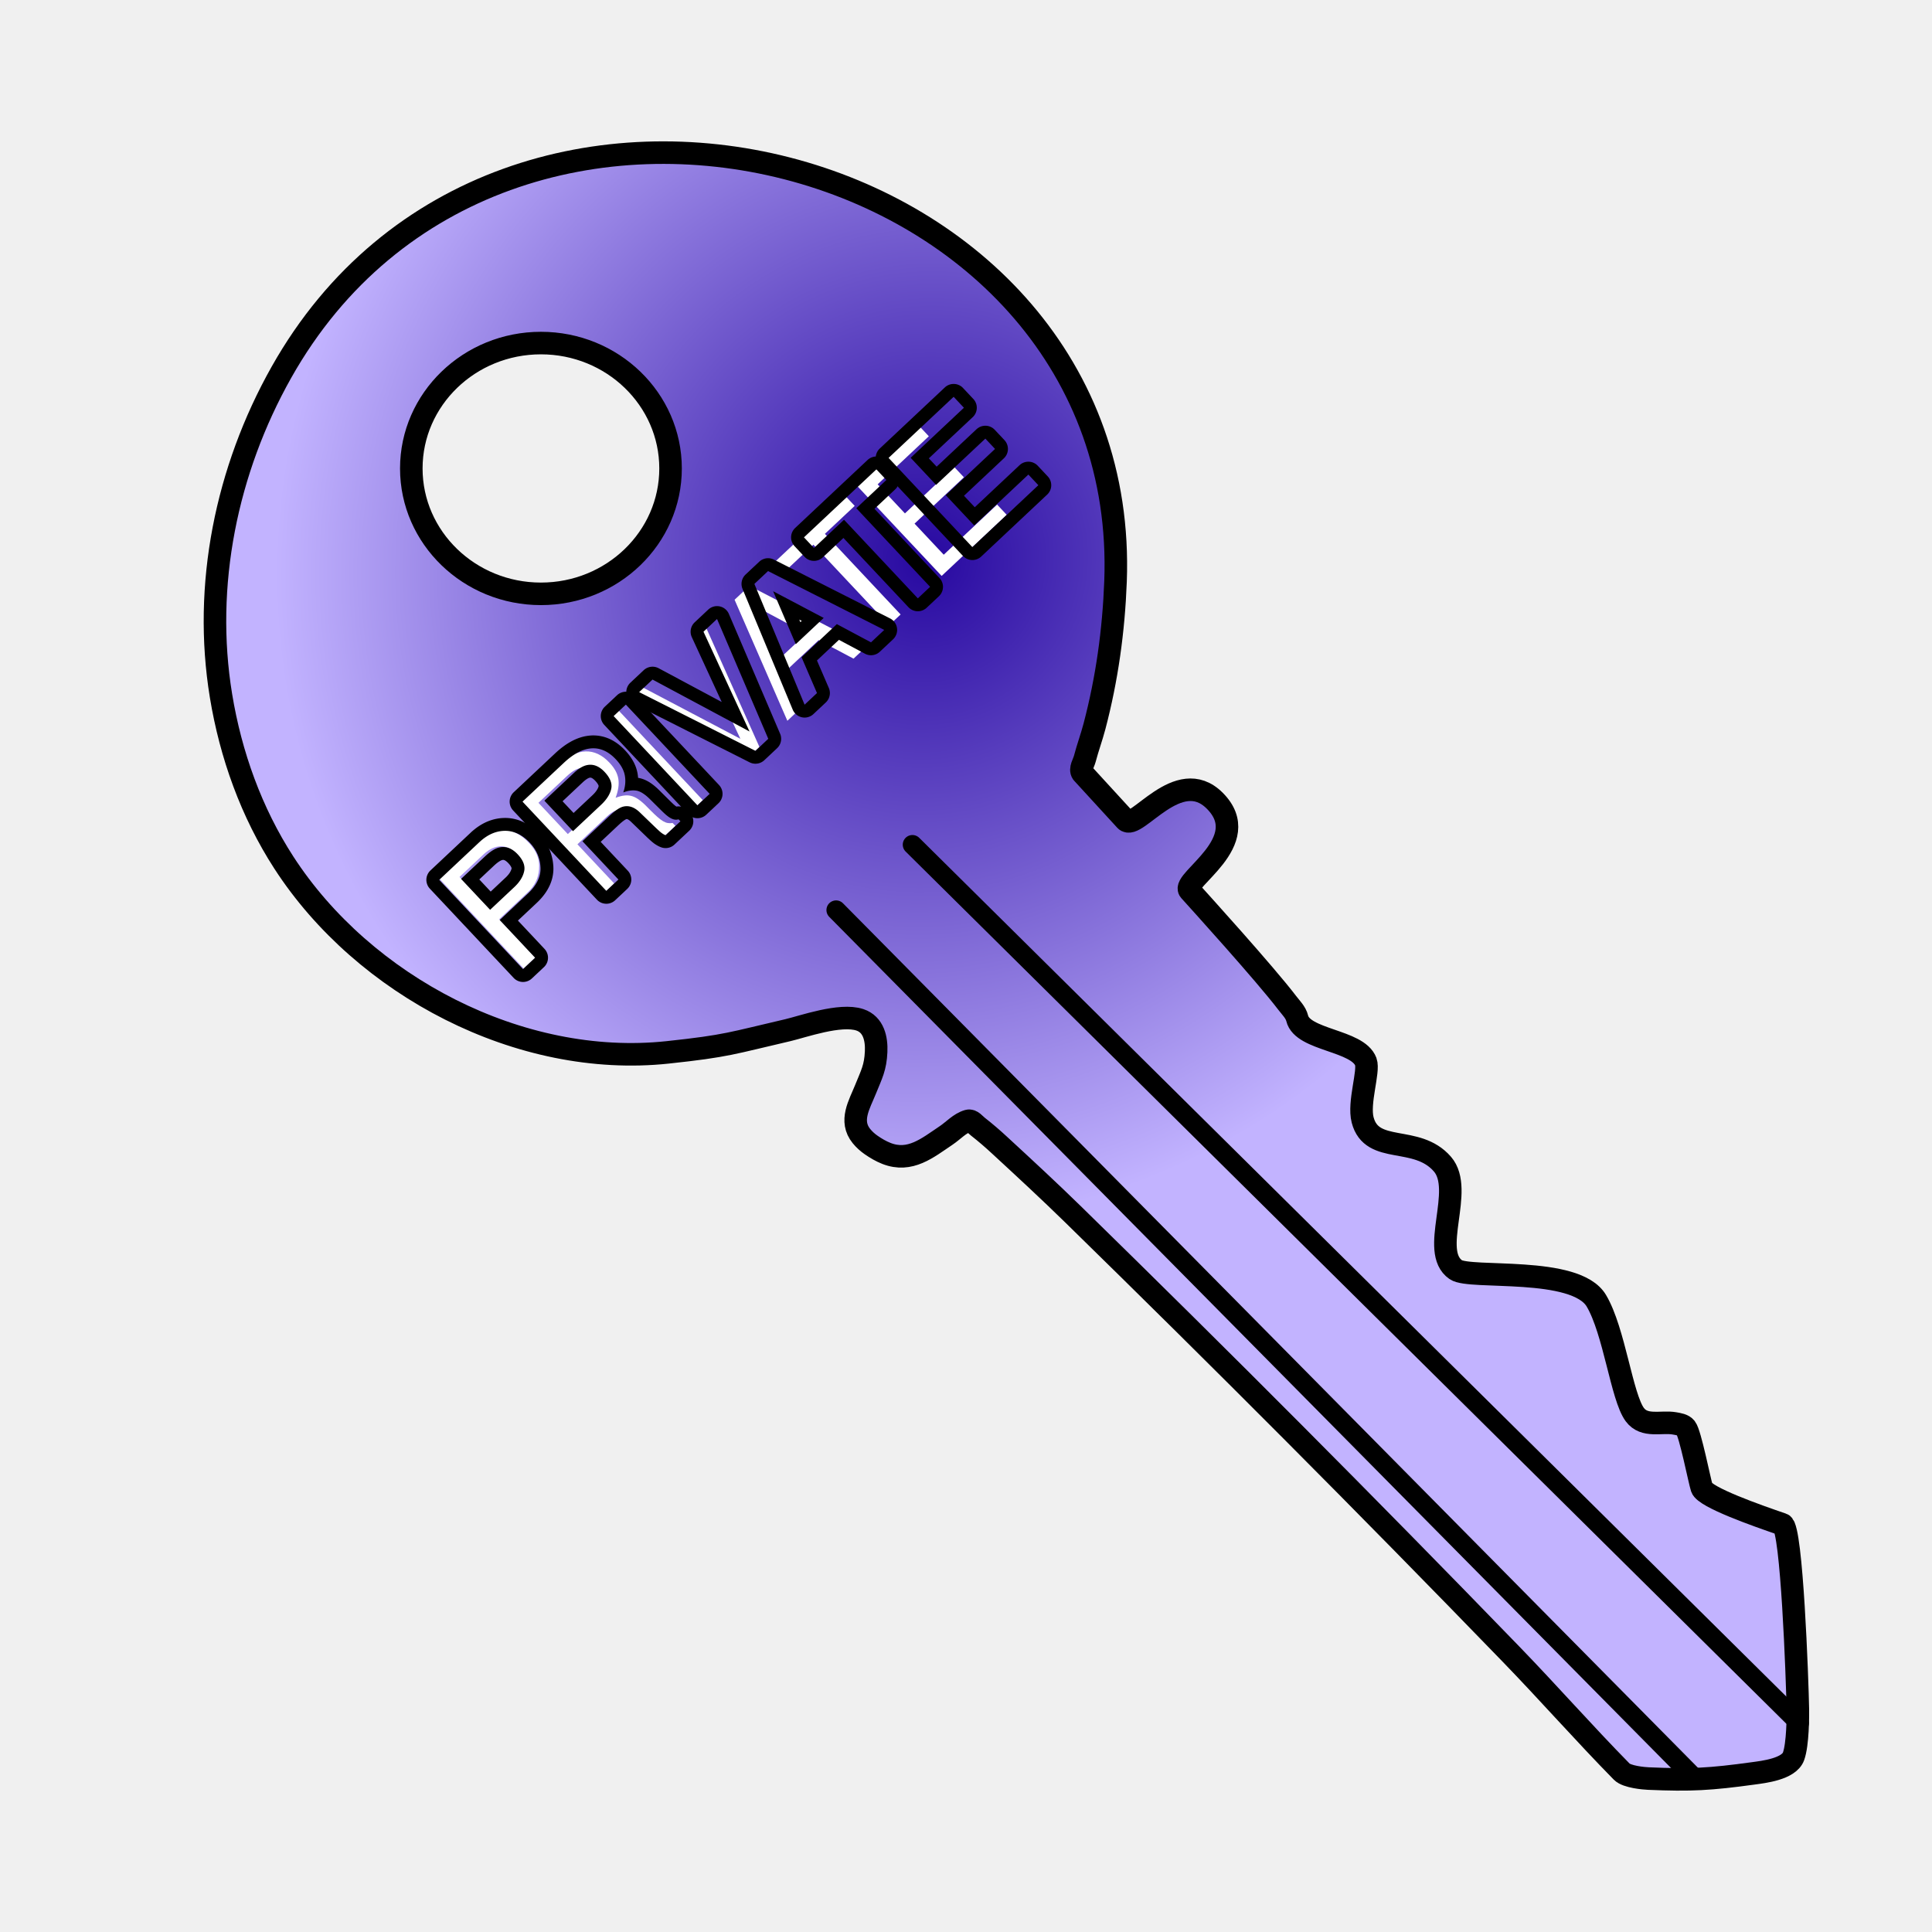
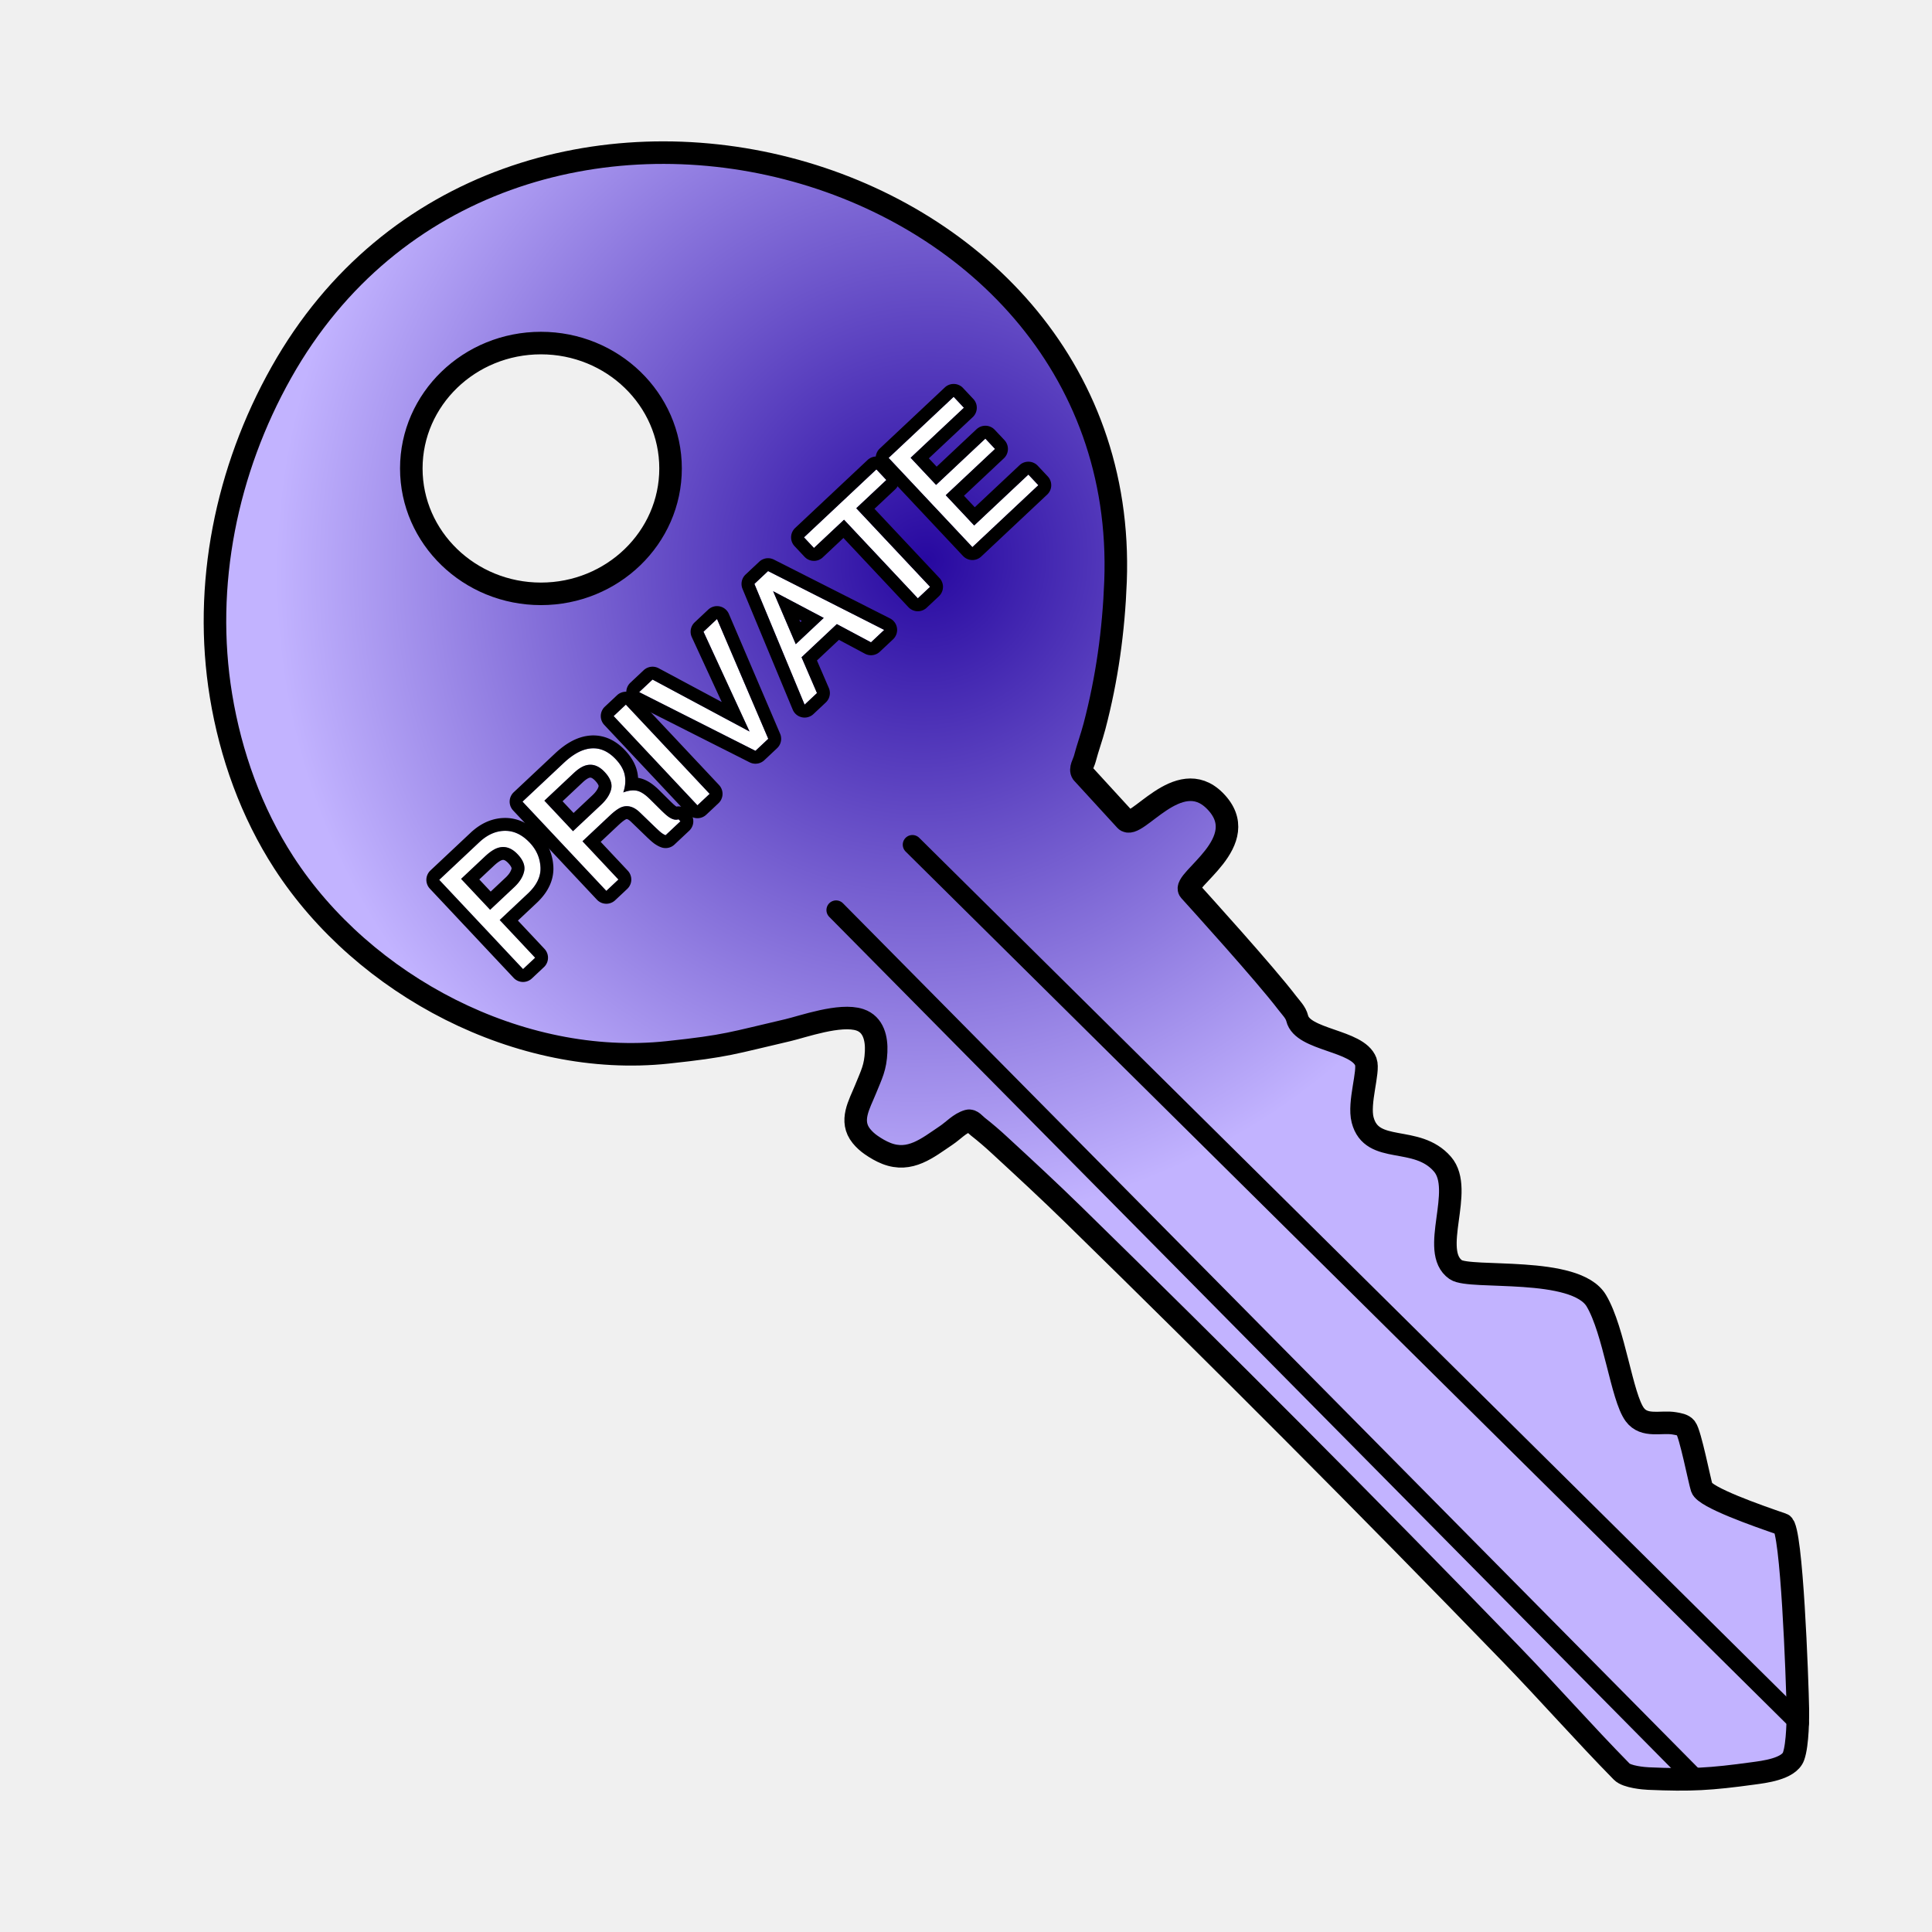
<svg xmlns="http://www.w3.org/2000/svg" viewBox="0 0 300 300" fill-rule="evenodd" clip-rule="evenodd" stroke-linecap="round" stroke-linejoin="round" stroke-miterlimit="1.414">
  <path d="M168.057 120.019c-.412-.618.203-1.476.392-2.194.443-1.694 1.054-3.34 1.499-5.032 1.941-7.373 2.981-14.855 3.27-22.502 2.545-67.128-95.397-93.107-129.526-32.472-8.553 15.194-12.19 33.074-9.375 50.218 1.502 9.152 4.709 18.107 9.763 25.91 12.4 19.147 36.665 31.91 59.589 29.465 9.318-.994 9.965-1.433 18.651-3.443 2.295-.531 8.143-2.637 11.206-1.611 2.146.719 2.609 2.96 2.52 4.951-.111 2.472-.694 3.489-1.651 5.854-.95 2.35-2.543 4.9-.625 7.253.428.525.94.989 1.497 1.375.743.516 1.534.981 2.376 1.312 3.676 1.441 6.38-.854 9.277-2.796 1.135-.76 2.103-1.891 3.417-2.261.554-.156 1.031.528 1.486.881a52.843 52.843 0 0 1 3.391 2.899c3.844 3.543 7.683 7.093 11.421 10.748 23.285 22.771 45.331 44.88 67.996 68.283 5.815 6.003 11.338 12.288 17.196 18.249.798.813 3.435 1.037 4.125 1.067 6.615.288 9.641.108 16.282-.803 1.592-.218 5.543-.657 6.266-2.646.676-1.857.689-6.325.671-7.269-.085-4.684-.94-28.259-2.394-28.758-3.925-1.344-12.034-4.188-12.524-5.667-.361-1.09-1.78-8.41-2.491-9.312-.384-.487-1.115-.583-1.724-.692-2.063-.372-4.691.653-6.187-1.364-2.036-2.746-3.176-12.969-5.968-17.678-3.238-5.461-19.604-3.289-21.824-4.823-4.154-2.87 1.426-12.355-2.081-16.401-4.017-4.635-10.963-1.372-12.39-6.862-.699-2.689 1.043-7.551.494-9.032-1.252-3.382-9.826-3.296-10.651-6.736-.222-.929-.977-1.648-1.557-2.408-3.476-4.561-13.773-15.915-15.15-17.442-1.382-1.534 10.236-7.616 3.898-13.949-5.663-5.66-12.238 4.777-13.848 3.017-3.685-4.027-6.717-7.329-6.717-7.329zM83.995 53.271c11.109 0 20.129 8.724 20.129 19.47 0 10.746-9.02 19.47-20.129 19.47-11.109 0-20.128-8.724-20.128-19.47 0-10.746 9.019-19.47 20.128-19.47z" fill="url(#a)" stroke="#000" stroke-width="3.5" />
  <path d="M129.829 141.314l133.618 135.101M141.68 131.161l137.706 136.374" fill="none" stroke="#000" stroke-width="3" />
-   <text x="241.595" y="464.449" font-family="Helvetica" font-size="10.634" fill="none" transform="scale(2.49195) rotate(-43.198 -372.752 527.52)">PRIVATE</text>
-   <text x="241.595" y="464.449" font-family="Helvetica" font-size="10.634" fill="#fff" transform="scale(2.49195) rotate(-43.198 -372.752 527.52)">PRIVATE</text>
+   <path d="M68.206 136.62l6.234-5.854c1.232-1.156 2.552-1.742 3.96-1.756 1.406-.014 2.702.609 3.882 1.866 1.017 1.082 1.564 2.339 1.643 3.773.081 1.434-.579 2.806-1.974 4.116l-4.358 4.092 5.501 5.859-1.876 1.762-13.012-13.857zm9.108-4.966c-.596.194-1.259.632-1.982 1.31l-3.735 3.508 4.509 4.801 3.735-3.507c.842-.792 1.357-1.613 1.547-2.465.19-.851-.143-1.729-.994-2.635-.955-1.018-1.983-1.355-3.08-1.012zM93.315 124.99c.88-.827 1.411-1.656 1.594-2.491.182-.834-.16-1.71-1.02-2.627-.927-.987-1.92-1.323-2.971-1.009-.561.171-1.162.558-1.805 1.162l-4.583 4.303 4.447 4.736 4.338-4.073zm-12.177-.513l6.413-6.021c1.057-.993 2.072-1.656 3.049-1.992 1.855-.63 3.532-.151 5.025 1.438.78.83 1.245 1.672 1.4 2.521.153.851.07 1.725-.243 2.625.748-.289 1.426-.382 2.036-.278.61.1 1.309.538 2.095 1.314l1.81 1.797c.517.51.93.861 1.24 1.054.528.336.994.428 1.402.284l.292.31-2.302 2.162a2.48 2.48 0 0 1-.584-.32c-.214-.155-.59-.489-1.123-1.007l-2.283-2.204c-.893-.864-1.8-1.157-2.717-.874-.52.167-1.162.612-1.928 1.332l-4.273 4.012 5.58 5.942-1.877 1.762-13.012-13.857zM95.286 111.192l1.897-1.78 13.011 13.857-1.896 1.78zM101.325 105.522l15.06 8.064-7.147-15.494 2.103-1.975 7.956 18.604-1.99 1.87-18.059-9.119 2.077-1.95zM127.906 95.952l-7.852-4.147 3.514 8.22 4.338-4.073zm-10.764-5.282l2.123-1.994 18.039 9.137-2.057 1.931-5.302-2.832-5.48 5.146 2.397 5.56-1.924 1.807-7.796-18.755zM136.084 72.884l1.55 1.651-4.669 4.384 11.462 12.206-1.906 1.79-11.461-12.207-4.669 4.384-1.55-1.651 11.243-10.557zM137.98 71.103l10.102-9.486 1.595 1.699-8.273 7.768 3.95 4.207 7.65-7.183 1.505 1.602-7.65 7.183 4.412 4.698 8.414-7.901 1.55 1.651-10.243 9.62-13.012-13.858z" fill="none" />
+   <path d="M68.206 136.62l6.234-5.854c1.232-1.156 2.552-1.742 3.96-1.756 1.406-.014 2.702.609 3.882 1.866 1.017 1.082 1.564 2.339 1.643 3.773.081 1.434-.579 2.806-1.974 4.116l-4.358 4.092 5.501 5.859-1.876 1.762-13.012-13.857zm9.108-4.966c-.596.194-1.259.632-1.982 1.31l-3.735 3.508 4.509 4.801 3.735-3.507c.842-.792 1.357-1.613 1.547-2.465.19-.851-.143-1.729-.994-2.635-.955-1.018-1.983-1.355-3.08-1.012zM93.315 124.99c.88-.827 1.411-1.656 1.594-2.491.182-.834-.16-1.71-1.02-2.627-.927-.987-1.92-1.323-2.971-1.009-.561.171-1.162.558-1.805 1.162l-4.583 4.303 4.447 4.736 4.338-4.073zm-12.177-.513l6.413-6.021c1.057-.993 2.072-1.656 3.049-1.992 1.855-.63 3.532-.151 5.025 1.438.78.83 1.245 1.672 1.4 2.521.153.851.07 1.725-.243 2.625.748-.289 1.426-.382 2.036-.278.61.1 1.309.538 2.095 1.314l1.81 1.797c.517.51.93.861 1.24 1.054.528.336.994.428 1.402.284l.292.31-2.302 2.162a2.48 2.48 0 0 1-.584-.32c-.214-.155-.59-.489-1.123-1.007l-2.283-2.204c-.893-.864-1.8-1.157-2.717-.874-.52.167-1.162.612-1.928 1.332l-4.273 4.012 5.58 5.942-1.877 1.762-13.012-13.857zM95.286 111.192l1.897-1.78 13.011 13.857-1.896 1.78zM101.325 105.522l15.06 8.064-7.147-15.494 2.103-1.975 7.956 18.604-1.99 1.87-18.059-9.119 2.077-1.95zM127.906 95.952l-7.852-4.147 3.514 8.22 4.338-4.073zm-10.764-5.282l2.123-1.994 18.039 9.137-2.057 1.931-5.302-2.832-5.48 5.146 2.397 5.56-1.924 1.807-7.796-18.755zM136.084 72.884l1.55 1.651-4.669 4.384 11.462 12.206-1.906 1.79-11.461-12.207-4.669 4.384-1.55-1.651 11.243-10.557zM137.98 71.103l10.102-9.486 1.595 1.699-8.273 7.768 3.95 4.207 7.65-7.183 1.505 1.602-7.65 7.183 4.412 4.698 8.414-7.901 1.55 1.651-10.243 9.62-13.012-13.858z" fill="#fff" fill-rule="nonzero" />
  <path d="M78.568 127.01l.095.004.095.003.093.004.093.009.095.006.092.01.094.01.094.012.093.015.093.012.09.017.095.017.091.02.093.02.091.02.091.024.091.024.091.024.09.027.088.028.093.03.087.03.09.031.086.033.09.034.086.036.087.035.085.04.087.038.087.041.083.042.085.043.083.041.084.045.083.049.081.046.081.047.082.05.081.05.08.052.079.052.08.055.077.054.08.055.075.056.076.058.076.06.077.06.076.059.074.06.073.064.074.064.072.062.072.066.072.066.074.067.07.068.068.069.072.07.069.068.068.073.071.076.12.127.117.133.114.136.11.135.11.14.106.14.101.141.1.146.095.146.093.149.088.15.085.152.084.154.078.156.076.157.07.16.068.158.064.163.06.162.056.166.053.165.048.168.046.169.042.168.037.17.035.173.03.17.026.174.023.173.017.175.018.175.012.173.004.103.002.097.002.1v.2l-.004.098-.007.099-.006.098-.007.099-.01.098-.012.1-.014.099-.013.098-.016.096-.017.099-.02.098-.02.096-.022.096-.024.098-.026.096-.028.095-.027.094-.03.096-.031.094-.033.093-.035.094-.036.092-.036.092-.039.094-.04.089-.04.092-.045.09-.043.089-.045.09-.047.089-.047.088-.048.087-.05.088-.051.085-.052.086-.054.085-.055.086-.056.083-.057.085-.06.083-.058.082-.061.081-.06.081-.065.081-.064.081-.064.08-.066.08-.066.079-.068.077-.07.079-.07.077-.072.077-.071.077-.073.076-.075.077-.074.073-.077.075-.076.075-.075.07-2.902 2.726 4.13 4.4.086.098.081.105.073.11.065.113.058.116.049.121.044.123.033.127.026.13.019.128.006.131v.13l-.008.13-.015.13-.027.129-.034.127-.04.124-.052.12-.057.118-.065.113-.072.109-.08.105-.087.1-.091.091-1.877 1.763-.1.086-.102.08-.11.072-.113.065-.117.059-.123.05-.121.042-.128.035-.128.024-.13.02-.132.007h-.13l-.13-.008-.128-.016-.13-.026-.126-.035-.124-.041-.122-.05-.116-.058-.114-.064-.109-.072-.103-.08-.1-.088-.092-.091-13.012-13.858-.085-.097-.081-.105-.073-.107-.067-.114-.056-.119-.05-.12-.043-.124-.033-.126-.027-.128-.016-.13-.01-.13v-.13l.008-.13.017-.132.027-.128.032-.126.043-.126.05-.118.058-.12.065-.112.072-.11.08-.104.085-.098.095-.092 6.24-5.86.134-.126.145-.13.145-.122.147-.12.148-.119.148-.112.078-.059.076-.054.077-.056.078-.052.077-.052.078-.052.079-.05.077-.05.081-.048.079-.047.079-.047.08-.045.082-.045.08-.045.083-.043.082-.04.083-.043.082-.04.084-.038.084-.038.084-.038.084-.034.084-.034.087-.035.086-.032.084-.031.087-.03.087-.028.088-.03.085-.026.09-.026.088-.025.087-.024.09-.022.088-.022.09-.02.087-.02.09-.016.091-.017.089-.015.09-.016.09-.013.09-.01.091-.013.09-.01.092-.007.092-.008.09-.006.092-.004.092-.004.09-.002.093-.003h.186zm-.167 2l-.067.001-.066.004-.067.001-.065.003-.064.005-.067.005-.063.005-.066.007-.064.009-.065.01-.064.008-.065.01-.066.011-.064.012-.064.012-.062.014-.064.016-.064.015-.064.016-.064.016-.064.019-.062.017-.062.021-.064.02-.063.02-.064.023-.06.023-.063.024-.063.025-.062.024-.063.028-.06.026-.063.028-.063.028-.06.03-.061.03-.063.032-.06.031-.06.034-.061.033-.063.035-.06.035-.06.037-.061.037-.06.038-.06.04-.059.038-.06.04-.06.042-.06.043-.06.042-.059.042-.12.091-.117.094-.117.097-.116.098-.116.106-.117.105-6.234 5.855 13.012 13.857 1.876-1.762-5.501-5.859 4.358-4.092.065-.061.064-.06.064-.063.062-.062.058-.062.062-.061.057-.063.058-.062.055-.062.056-.063.053-.06.053-.064.054-.063.05-.062.049-.062.05-.064.047-.062.046-.064.046-.063.045-.063.042-.063.043-.064.04-.062.04-.064.038-.065.04-.064.037-.062.035-.064.034-.066.034-.062.032-.064.032-.065.03-.066.03-.062.027-.066.028-.065.025-.064.025-.065.025-.064.023-.066.022-.065.02-.066.02-.063.017-.068.018-.065.014-.065.017-.066.014-.065.013-.067.012-.066.011-.065.01-.067.009-.066.007-.065.006-.067.007-.065.004-.069.004-.065.002-.067v-.134l-.001-.067-.001-.067-.005-.067-.009-.133-.011-.132-.014-.135-.018-.129-.02-.13-.022-.129-.024-.127-.03-.126-.029-.126-.035-.125-.035-.124-.04-.123-.042-.122-.044-.12-.047-.119-.05-.118-.052-.118-.058-.116-.056-.115-.06-.114-.065-.113-.066-.114-.07-.111-.073-.11-.074-.108-.077-.108-.08-.107-.083-.106-.085-.105-.088-.105-.092-.102-.094-.103-.054-.059-.057-.056-.056-.056-.057-.057-.054-.054-.057-.053-.056-.053-.057-.053-.058-.051-.055-.051-.058-.048-.057-.05-.059-.047-.056-.046-.057-.046-.059-.044-.058-.044-.057-.042-.059-.041-.058-.04-.059-.041-.06-.04-.06-.036-.058-.038-.059-.037-.06-.035-.06-.034-.06-.035-.06-.032-.06-.03-.06-.032-.061-.028-.06-.029-.062-.028-.062-.027-.06-.026-.06-.025-.063-.023-.063-.023-.06-.021-.064-.024-.062-.02-.061-.02-.063-.017-.061-.017-.065-.018-.061-.015-.065-.014-.063-.016-.063-.013-.065-.01-.065-.011-.061-.011-.065-.007-.065-.011-.064-.006-.065-.007-.065-.004-.066-.006-.066-.003-.063-.002-.067-.002h-.065l-.065-.001zm-.228 2.514l.05.001.05.002.05.003.05.005.049.005.047.007.05.007.05.009.047.01.05.009.048.012.05.012.046.014.048.013.048.016.05.016.046.017.05.02.048.018.047.021.047.021.048.023.046.022.05.025.045.026.047.024.046.028.049.03.047.028.046.031.047.032.046.031.045.033.047.035.046.035.047.035.046.039.045.036.046.042.046.039.045.04.045.044.046.042.046.045.044.044.045.047.044.048.08.085.073.085.074.085.067.083.068.084.063.085.059.084.057.083.054.083.052.084.047.083.045.084.041.08.038.085.036.082.033.082.03.082.027.084.022.082.022.082.015.081.015.082.011.081.005.04.004.042.004.04v.04l.002.04v.04l.001.04-.001.043-.001.039-.003.04-.003.04-.003.041-.005.039-.007.04-.006.04-.007.04-.006.041-.009.039-.02.08-.02.08-.022.08-.025.078-.026.078-.027.08-.032.079-.03.08-.035.077-.036.078-.038.08-.041.076-.04.078-.044.076-.045.08-.048.076-.048.076-.052.076-.054.078-.055.075-.055.076-.06.078-.06.075-.062.076-.066.075-.066.076-.07.075-.07.074-.073.075-.073.075-.076.076-.078.073-3.735 3.507-4.509-4.801 3.735-3.507.067-.063.07-.062.065-.061.067-.056.067-.06.065-.054.065-.055.065-.054.065-.05.065-.052.064-.049.063-.045.063-.046.063-.046.061-.043.063-.043.062-.04.06-.037.064-.038.059-.036.06-.035.06-.033.06-.032.06-.03.058-.03.059-.028.059-.024.055-.025.059-.024.057-.02.055-.02.057-.02.052-.015.05-.016.051-.014.052-.01.051-.015.05-.009.052-.01.05-.008.05-.009.052-.007.051-.004.05-.005.05-.002.05-.004.05-.002.05-.002.048.002zm-.054 2H78.1l-.012.002h-.011l-.01.002-.013.002-.014.003-.013.001-.016.002-.014.003-.016.004-.016.005-.017.003-.016.005-.008.003-.009.002-.017.006-.02.008-.021.01-.025.01-.025.01-.027.015-.029.013-.03.015-.031.018-.032.017-.034.018-.036.024-.038.022-.036.023-.041.025-.04.027-.041.029-.044.03-.043.034-.045.032-.045.036-.05.035-.048.04-.047.04-.05.041-.051.044-.051.044-.053.046-.054.048-.055.051-.058.055-2.272 2.134 1.769 1.884 2.27-2.133.066-.061.056-.053.055-.055.05-.054.052-.055.047-.052.046-.053.044-.051.042-.05.042-.05.039-.05.035-.05.035-.046.031-.047.032-.047.03-.045.025-.045.027-.045.024-.043.022-.041.02-.04.022-.04.017-.04.017-.04.015-.039.015-.038.014-.036.012-.035.01-.037.011-.035.008-.035.01-.037-.001-.002.002-.005.001-.001v-.004l-.001-.002v-.003l.002-.002v-.018l-.001-.001v-.007l-.001-.016-.004-.011-.001-.012-.005-.016-.005-.016-.004-.02-.01-.021-.01-.025-.011-.027-.014-.029-.016-.032-.017-.036-.022-.034-.025-.041-.025-.042-.03-.043-.034-.047-.036-.049-.04-.05-.043-.053-.046-.052-.049-.057-.054-.061-.028-.026-.029-.03-.027-.03-.028-.025-.027-.026-.026-.024-.025-.023-.026-.024-.026-.02-.024-.022-.024-.018-.024-.019-.02-.018-.023-.017-.022-.016-.023-.013-.019-.013-.019-.013-.019-.013-.019-.01-.017-.01-.018-.012-.017-.007-.016-.01-.015-.005-.014-.008-.016-.006-.014-.007-.012-.006-.012-.002-.012-.006-.01-.004-.015-.004-.008-.002-.01-.003-.011-.004h-.01l-.01-.003-.008-.002-.01-.002-.008-.002h-.01l-.01-.002-.008.001-.009-.002h-.038z" />
  <path d="M92.237 114.196l.121.002.124.007.12.008.122.01.122.013.119.014.121.02.121.02.117.023.12.025.12.027.118.03.117.033.117.034.117.037.115.039.115.042.113.045.111.045.113.048.11.051.111.053.11.054.107.057.11.058.103.06.107.063.102.065.104.066.104.067.1.07.102.072.098.072.098.075.096.078.098.078.095.08.094.082.093.084.092.084.093.087.089.087.09.09.089.09.087.093.09.097.089.098.087.1.085.097.081.101.083.1.08.103.076.103.076.103.075.104.072.107.07.104.068.108.067.108.065.11.062.109.06.111.06.111.055.113.052.115.053.114.05.114.045.118.046.118.042.118.04.12.035.12.035.121.032.121.03.123.026.122.024.12.02.116.015.115.018.113.012.115.012.115.01.113.001.034.072.011.112.021.12.025.115.028.115.032.112.035.11.037.11.04.108.043.106.048.104.045.103.05.102.052.099.054.1.056.097.056.097.06.095.06.095.065.093.063.093.067.093.07.092.068.09.071.09.074.091.075.09.077.089.076.089.08.09.081.088.084.09.084.085.084 1.813 1.8.088.086.084.078.077.075.077.071.07.068.067.06.065.055.06.053.055.047.053.043.045.036.043.032.036.027.03.02.024.015.03.023.084-.014.134-.013.134-.003.134.008.134.015.133.021.13.033.129.043.125.05.12.058.116.065.114.074.107.081.1.09.097.094.291.311.09.103.083.107.074.115.067.119.062.123.05.127.04.13.033.133.024.135.013.134.007.138-.005.137-.013.136-.023.135-.033.133-.04.129-.05.127-.06.123-.065.12-.074.114-.083.108-.09.105-.096.098-2.301 2.16-.104.091-.108.081-.115.078-.12.065-.124.061-.129.049-.13.043-.135.031-.134.024-.135.014-.14.004-.136-.004-.138-.015-.135-.024-.132-.032-.13-.043-.055-.02-.079-.028-.075-.033-.074-.032-.073-.034-.078-.04-.127-.065-.133-.077-.128-.078-.125-.081-.124-.085-.08-.059-.075-.059-.076-.059-.075-.062-.076-.062-.079-.07-.154-.135-.167-.152-.178-.164-.19-.18-.198-.194-2.277-2.199-.06-.057-.05-.045-.05-.042-.046-.039-.047-.035-.04-.031-.04-.03-.039-.022-.034-.022-.033-.02-.038-.02-.007-.003-.012-.006-.013-.005-.012-.006-.012-.006-.01-.004-.01-.003-.01-.006-.008-.002-.009-.002-.007-.004-.009-.002h-.007l-.005-.002-.005-.002h-.007l-.005-.002h-.004l-.005-.002h-.011l-.005-.002h-.011l-.001.001h-.007l-.006.001h-.003l-.005-.002-.006.002-.005.001h-.004l-.005.002h-.007l-.007.003h-.007l-.007.003-.006.002-.01.006-.013.005-.018.007-.018.01-.023.011-.023.012-.027.015-.029.017-.03.018-.033.02-.036.024-.036.023-.04.027-.038.03-.043.03-.043.03-.045.036-.049.035-.047.037-.05.041-.051.04-.053.047-.052.042-.115.1-.116.106-.127.116-2.81 2.639 4.212 4.485.092.102.08.108.077.114.066.118.06.125.05.127.04.13.035.132.024.134.012.136.006.138-.003.136-.014.137-.022.133-.033.133-.04.131-.05.125-.06.124-.066.121-.074.114-.083.108-.088.103-.097.098-1.876 1.762-.103.09-.11.083-.114.076-.119.067-.123.057-.127.051-.13.044-.131.03-.135.025-.136.015-.136.004-.137-.004-.138-.015-.133-.022-.133-.032-.13-.041-.128-.048-.123-.059-.12-.069-.114-.074-.11-.08-.101-.09-.098-.097-13.011-13.857-.09-.103-.084-.107-.074-.115-.066-.119-.062-.123-.05-.127-.04-.13-.033-.133-.024-.135-.014-.134-.006-.138.006-.136.013-.135.022-.137.033-.133.04-.127.05-.129.06-.123.065-.12.074-.114.082-.108.09-.105.098-.096 6.417-6.025.109-.102.112-.102.113-.102.112-.1.114-.096.114-.097.114-.093.112-.092.116-.092.116-.088.114-.086.115-.084.115-.085.116-.08.117-.08.115-.078.119-.073.117-.076.118-.07.119-.07.118-.067.119-.067.122-.063.12-.062.122-.06.12-.057.123-.055.123-.054.123-.05.125-.05.124-.047.128-.045.123-.04.116-.037.117-.036.12-.033.118-.03.12-.03.118-.026.12-.024.121-.02.12-.022.121-.017.12-.017.123-.012.122-.013.122-.008.12-.007.122-.005.121-.001.122.002zm-.197 2l-.083.003-.081.004-.083.006-.085.008-.083.01-.083.01-.087.013-.084.013-.083.017-.087.016-.085.019-.085.022-.086.022-.087.024-.085.025-.087.027-.086.03-.093.032-.09.034-.093.036-.092.037-.094.041-.091.042-.093.043-.094.046-.093.05-.095.048-.093.054-.094.053-.095.055-.093.057-.095.059-.096.062-.095.062-.096.066-.095.066-.096.07-.097.07-.096.073-.098.074-.095.077-.1.08-.096.08-.098.08-.097.086-.1.087-.098.088-.098.089-.1.094-6.413 6.021 13.012 13.857 1.877-1.762-5.58-5.942 4.273-4.012.141-.133.14-.124.138-.12.065-.057.067-.056.067-.053.063-.053.065-.05.064-.05.063-.045.063-.046.06-.045.06-.04.06-.043.06-.039.057-.037.058-.037.057-.033.058-.034.054-.03.055-.028.054-.03.054-.026.052-.025.051-.021.052-.022.05-.02.05-.019.05-.016.043-.013.042-.013.043-.009.044-.01.043-.01.043-.01.04-.007.045-.007.042-.006.043-.006.044-.003.042-.003.044-.004.043-.002h.127l.042.002.042.001.044.004.042.004.043.005.042.005.044.007.043.006.042.009.043.008.041.012.044.01.042.012.042.012.044.014.042.012.042.015.043.017.042.016.043.017.042.019.042.019.043.02.042.02.042.022.084.047.085.047.085.053.083.056.086.059.083.062.086.067.082.07.085.07.083.08.084.078 2.283 2.204.193.185.178.167.163.152.147.135.132.119.062.051.055.048.055.044.05.038.047.035.04.033.082.054.076.052.076.044.075.043.07.04.037.017.035.015.035.015.033.013.033.014.033.013 2.302-2.161-.292-.31-.038.01-.039.013-.039.01-.039.009-.04.007-.04.006-.04.004-.043.002-.039.003H104.924l-.042-.004-.044-.003-.043-.005-.043-.007-.042-.008-.044-.01-.044-.01-.045-.013-.046-.015-.045-.016-.045-.015-.047-.018-.046-.019-.047-.02-.048-.023-.045-.023-.049-.026-.049-.026-.048-.026-.048-.03-.05-.032-.06-.037-.062-.04-.063-.047-.068-.05-.07-.053-.07-.057-.075-.06-.075-.062-.08-.07-.08-.071-.084-.075-.085-.08-.088-.082-.09-.086-.093-.091-.097-.093-1.81-1.797-.074-.071-.072-.07-.074-.067-.072-.066-.07-.064-.072-.062-.07-.06-.07-.059-.068-.055-.07-.053-.068-.053-.069-.048-.067-.05-.067-.046-.066-.045-.065-.04-.066-.041-.064-.04-.064-.035-.064-.035-.063-.03-.062-.03-.065-.03-.059-.026-.063-.023-.059-.023-.06-.021-.06-.02-.06-.016-.057-.014-.058-.01-.058-.011-.058-.01-.058-.008-.058-.007-.06-.005-.058-.004-.058-.004-.06-.002-.06-.001h-.061l-.06.001-.062.003-.062.004-.063.005-.062.007-.064.005-.064.008-.063.009-.064.012-.066.01-.064.012-.065.014-.066.017-.066.014-.067.02-.066.017-.068.019-.067.022-.07.02-.068.023-.069.025-.07.024-.07.028.028-.084.03-.085.025-.083.025-.085.022-.082.024-.084.02-.084.019-.082.017-.085.018-.082.015-.082.013-.084.013-.081.01-.084.01-.081.008-.083.007-.082.007-.081.002-.081.004-.083.001-.08.001-.082-.001-.081-.004-.082-.003-.079-.005-.081-.008-.082-.01-.08-.008-.08-.011-.078-.012-.082-.013-.08-.017-.08-.017-.08-.019-.078-.02-.08-.022-.078-.024-.08-.028-.08-.029-.079-.03-.078-.03-.08-.033-.079-.036-.079-.038-.08-.038-.077-.042-.08-.043-.08-.045-.077-.047-.08-.047-.078-.05-.08-.053-.077-.054-.079-.055-.078-.056-.077-.061-.08-.06-.077-.064-.08-.064-.076-.067-.078-.068-.08-.071-.076-.072-.08-.07-.07-.07-.075-.072-.07-.072-.069-.07-.067-.072-.066-.07-.064-.072-.062-.074-.06-.072-.06-.072-.058-.073-.055-.074-.053-.074-.054-.072-.051-.077-.049-.072-.048-.074-.046-.077-.045-.074-.043-.076-.041-.075-.04-.076-.037-.077-.038-.076-.034-.078-.032-.077-.03-.077-.032-.078-.028-.079-.026-.078-.025-.077-.024-.079-.022-.078-.018-.08-.02-.078-.017-.082-.015-.08-.014-.078-.012-.08-.01-.082-.009-.08-.006-.083-.004-.081-.006-.083-.001-.083-.001h-.081zm-.345 2.552l.05.002.045.001.048.004.05.005.047.003.047.007.047.006.048.007.045.009.048.01.047.01.045.012.05.012.045.012.045.016.049.016.045.015.047.018.046.019.045.019.047.02.045.02.045.022.049.023.043.024.047.024.045.027.045.026.047.028.045.03.044.029.045.03.043.03.045.034.045.033.047.035.043.035.044.037.045.036.045.037.044.04.045.04.042.042.043.042.09.087.086.09.079.087.076.085.073.085.07.085.068.087.064.083.061.083.057.086.056.085.05.083.05.082.045.085.044.082.04.082.035.083.033.082.031.084.027.08.026.082.019.081.02.08.015.082.01.08.006.039.004.04.004.04v.041l.004.041v.039l.001.039v.04l-.002.04-.001.04-.003.04-.005.039-.003.04-.005.039-.007.04-.006.037-.007.04-.008.039-.018.078-.02.077-.022.08-.025.078-.026.078-.029.079-.03.076-.033.078-.034.077-.038.08-.037.076-.042.08-.04.076-.046.08-.046.078-.05.078-.05.077-.054.078-.053.078-.057.077-.061.078-.06.077-.063.08-.064.077-.068.077-.071.077-.07.079-.074.077-.075.077-.077.078-.08.075-.081.08-4.338 4.074-4.447-4.736 4.583-4.303.06-.057.062-.054.058-.055.06-.053.06-.049.059-.05.058-.047.058-.047.058-.048.057-.044.056-.042.06-.042.058-.04.056-.04.055-.038.058-.037.056-.036.056-.035.055-.032.056-.031.055-.032.056-.028.056-.028.053-.027.054-.027.055-.024.054-.023.052-.022.055-.02.052-.018.053-.02.054-.016.048-.014.05-.013.05-.012.049-.013.048-.01.05-.01.047-.007.05-.009.048-.007.048-.004.05-.006.047-.003.05-.002.045-.002.05-.002h.047zm-.038 2.002H91.63l-.008.002-.013.002h-.01l-.011.002-.012.002-.015.003-.01.003-.014.003-.016.005-.015.003-.009.002-.009.005-.014.003-.018.006-.017.007-.02.008-.02.008-.021.01-.023.012-.024.011-.025.013-.027.015-.028.014-.03.016-.03.019-.03.018-.033.02-.032.024-.036.024-.036.023-.036.027-.036.027-.04.027-.038.033-.04.03-.043.034-.04.034-.043.037-.046.036-.041.04-.046.038-.045.043-.05.046-3.124 2.934 1.708 1.818 2.877-2.702.068-.063.06-.06.06-.06.056-.056.055-.058.05-.055.05-.056.048-.055.046-.054.042-.053.04-.051.039-.05.037-.052.033-.048.033-.049.032-.046.028-.047.027-.043.025-.044.022-.041.023-.042.017-.04.019-.038.018-.038.014-.037.015-.035.012-.034.01-.034.011-.031.008-.031.008-.032.008-.031V122.05l-.002-.016-.002-.009-.003-.01-.003-.015-.006-.017-.005-.02-.008-.023-.01-.025-.013-.029-.015-.03-.017-.032-.02-.036-.021-.038-.026-.041-.03-.044-.03-.046-.036-.05-.037-.05-.04-.05-.046-.056-.048-.055-.051-.058-.055-.058-.056-.06-.056-.056-.023-.02-.025-.024-.026-.024-.024-.022-.026-.02-.022-.02-.023-.017-.022-.02-.022-.016-.021-.015-.02-.015-.021-.015-.02-.012-.018-.013-.018-.012-.017-.01-.017-.012-.018-.007-.015-.01-.014-.007-.014-.008-.016-.005-.012-.006-.012-.006-.012-.005-.012-.006-.01-.004-.013-.002-.01-.004-.01-.002-.01-.004-.008-.002-.01-.002-.008-.002-.005-.002-.009-.002h-.007l-.009-.002h-.014l-.008-.003h-.015l-.008.001-.01-.002-.008.002z" />
  <path d="M97.3 107.414l.11.01.104.015.107.023.105.024.103.033.101.039.101.042.097.048.092.054.093.06.087.062.084.068.08.075.077.075 13.012 13.857.07.082.07.085.062.088.057.09.053.097.049.095.042.1.036.103.032.103.026.105.018.107.016.108.01.107.001.108-.003.11-.009.106-.016.108-.022.106-.025.105-.033.103-.039.101-.042.101-.048.098-.054.091-.058.092-.064.088-.068.084-.073.079-.077.078-1.896 1.781-.082.07-.083.068-.089.062-.091.06-.095.05-.097.05-.1.043-.104.036-.103.032-.103.025-.108.02-.106.014-.108.009-.11.003-.107-.005-.107-.009-.109-.014-.107-.022-.103-.026-.105-.032-.1-.038-.1-.044-.097-.049-.094-.052-.091-.061-.088-.061-.084-.068-.08-.075-.076-.076-13.012-13.857-.071-.08-.07-.085-.062-.089-.056-.091-.055-.096-.046-.096-.043-.1-.037-.102-.032-.103-.025-.107-.02-.104-.016-.108-.005-.108-.004-.11.002-.107.01-.109.016-.107.021-.105.026-.107.032-.101.038-.101.044-.1.049-.096.054-.096.057-.091.065-.088.068-.084.073-.08.076-.074 1.897-1.781.08-.072.084-.07.089-.062.092-.059.095-.051.096-.047.1-.042.102-.038.103-.032.105-.026.106-.018.109-.016.107-.01.108-.001.11.003zm-2.014 3.778l13.012 13.858 1.896-1.781-13.011-13.857-1.897 1.78z" />
  <path d="M111.445 94.119l.123.011.123.018.122.025.12.032.116.04.113.048.113.055.107.06.104.07.1.074.094.078.09.088.083.089.078.097.073.1.065.106.06.107.051.113 7.956 18.604.046.115.037.115.03.12.022.118.016.122.008.122.002.122-.006.122-.016.12-.02.122-.03.117-.035.119-.044.113-.05.111-.056.108-.061.105-.07.1-.074.097-.082.09-.086.088-1.99 1.87-.093.08-.096.076-.1.067-.105.064-.11.054-.11.05-.116.044-.116.037-.119.026-.12.02-.12.015-.124.006h-.12l-.122-.01-.12-.015-.122-.023-.119-.032-.117-.038-.113-.044-.11-.05-18.058-9.12-.107-.059-.105-.065-.102-.072-.096-.08-.091-.083-.086-.09-.08-.093-.074-.101-.067-.104-.06-.108-.055-.11-.047-.115-.039-.118-.033-.12-.026-.122-.018-.12-.01-.124-.001-.125.004-.123.014-.123.02-.121.028-.123.036-.118.042-.115.05-.115.058-.11.061-.105.07-.104.077-.096.083-.094.087-.086 2.076-1.95.093-.083.098-.074.104-.071.104-.064.111-.056.117-.051.115-.04.12-.038.12-.028.125-.02.123-.01.124-.007.125.002.125.013.123.018.12.026.12.034.118.04.116.049.111.056 9.803 5.248-4.65-10.08-.048-.115-.042-.117-.034-.12-.026-.122-.019-.122-.012-.126-.001-.125.004-.123.012-.125.02-.125.027-.12.037-.12.04-.118.05-.114.059-.113.063-.108.072-.101.075-.098.082-.095.09-.087 2.103-1.975.093-.084.097-.074.101-.071.108-.064.111-.056.113-.051.116-.04.119-.037.12-.028.123-.02.124-.013.122-.005.125.002zm-2.207 3.973l7.148 15.494-15.061-8.064-2.077 1.95 18.058 9.119 1.991-1.87-7.956-18.604-2.103 1.975zM119.43 86.682l.129.016.126.022.126.032.122.04.118.045.117.055 18.04 9.136.112.061.11.069.101.075.1.081.092.088.087.096.082.098.074.104.067.108.062.113.052.115.046.12.039.122.03.124.023.126.014.128.005.128v.127l-.012.127-.02.128-.026.124-.034.124-.043.119-.05.118-.056.115-.067.11-.07.108-.077.1-.085.096-.09.092-2.057 1.93-.094.083-.098.074-.103.073-.106.062-.11.056-.115.05-.116.043-.12.035-.122.028-.122.02-.124.013-.125.005-.123-.004-.125-.01-.123-.017-.12-.027-.121-.034-.117-.04-.115-.05-.113-.055-4.036-2.154-3.412 3.204 1.842 4.27.044.112.039.117.031.118.023.122.016.119.01.123.001.122-.007.123-.015.12-.021.122-.028.12-.036.114-.042.116-.051.112-.057.108-.061.106-.07.1-.076.098-.082.09-.085.088-1.924 1.806-.098.085-.101.078-.107.073-.11.063-.117.058-.118.05-.123.043-.123.033-.124.028-.13.019-.127.01-.128.001-.129-.005-.128-.017-.126-.021-.126-.033-.123-.039-.118-.046-.118-.053-.113-.062-.109-.072-.103-.073-.1-.085-.092-.087-.089-.095-.08-.1-.074-.104-.069-.11-.061-.112-.053-.119-7.796-18.754-.044-.12-.039-.12-.027-.125-.023-.126-.014-.127-.004-.125.002-.129.01-.127.019-.126.027-.124.035-.123.041-.12.051-.116.057-.115.063-.11.072-.106.078-.1.084-.096.09-.089 2.124-1.994.095-.085.103-.08.106-.072.111-.064.117-.058.118-.049.12-.042.125-.035.125-.028.127-.017.13-.011.128-.002.128.006zm-2.288 3.988l7.796 18.755 1.924-1.807-2.397-5.56 5.48-5.146 5.302 2.832 2.057-1.93-18.039-9.138-2.123 1.994zm10.764 5.282l-4.338 4.074-3.514-8.22 7.852 4.146zm-3.624.658l.212-.2-.383-.2.17.4zM136.21 70.889l.125.012.122.018.125.027.118.036.119.042.117.051.11.057.11.065.103.07.1.077.094.083.09.087 1.55 1.651.081.095.077.099.07.104.064.108.058.113.05.115.043.119.034.12.03.122.018.126.01.123.005.126-.004.126-.01.123-.02.125-.029.123-.034.12-.042.119-.051.116-.057.111-.063.108-.072.105-.076.098-.084.096-.089.087-3.212 3.016 10.094 10.749.083.092.078.102.069.102.065.11.057.11.049.115.044.12.035.12.026.123.02.124.013.126.003.123-.004.127-.013.125-.02.124-.025.123-.037.12-.043.119-.049.115-.056.11-.065.11-.07.103-.078.1-.082.095-.088.089-1.905 1.789-.096.083-.1.077-.104.07-.108.064-.111.056-.116.051-.118.042-.12.035-.122.028-.125.02-.126.011-.125.005-.125-.006-.125-.009-.123-.021-.124-.027-.119-.036-.119-.042-.116-.051-.111-.057-.11-.061-.104-.072-.097-.078-.096-.084-.089-.087-10.093-10.749-3.21 3.014-.094.085-.1.077-.104.07-.108.064-.11.056-.117.051-.118.043-.12.035-.125.027-.122.02-.126.011-.125.005-.127-.004-.125-.013-.123-.018-.122-.028-.122-.036-.117-.04-.117-.052-.11-.056-.11-.065-.103-.07-.1-.078-.093-.084-.089-.087-1.55-1.651-.082-.095-.078-.097-.07-.105-.064-.107-.058-.113-.05-.115-.044-.12-.035-.12-.026-.123-.02-.124-.01-.123-.005-.126.003-.127.013-.124.02-.125.025-.122.037-.12.043-.12.05-.114.057-.113.064-.107.07-.104.077-.1.083-.094.09-.089 11.243-10.557.093-.084.101-.077.103-.07.11-.065.11-.056.115-.05.12-.043.12-.035.121-.028.126-.02.125-.011.124-.003.127.004zM124.84 83.44l1.551 1.651 4.669-4.384 11.461 12.206 1.906-1.79-11.462-12.205 4.67-4.384-1.551-1.651L124.84 83.44z" />
  <path d="M148.212 59.622l.137.015.135.02.133.032.131.042.125.05.124.058.121.067.114.074.109.083.103.088.095.098 1.595 1.699.092.101.081.109.076.113.067.118.06.126.05.126.042.129.033.133.024.135.011.136.006.138-.004.133-.015.137-.021.134-.031.135-.043.129-.048.127-.059.123-.067.121-.074.114-.083.109-.088.103-.098.096-6.814 6.398 1.213 1.292 6.19-5.814.104-.09.109-.081.113-.076.12-.068.122-.06.129-.049.128-.042.133-.033.135-.023.136-.016.136-.004.137.004.136.013.135.024.133.032.129.04.127.051.123.059.12.065.114.074.108.083.105.09.097.096 1.505 1.602.09.104.083.11.076.113.067.119.057.123.051.127.044.13.03.132.025.134.015.137.004.135-.004.138-.013.135-.024.135-.032.133-.041.131-.048.127-.059.124-.067.117-.076.116-.081.11-.09.102-.096.097-6.191 5.813 1.673 1.782 6.956-6.531.103-.09.107-.083.113-.076.119-.067.125-.06.127-.05.13-.04.133-.033.135-.024.134-.013.138-.006.134.004.137.015.133.021.135.031.13.043.128.05.122.057.12.067.115.074.108.083.103.088.096.098 1.55 1.651.09.103.084.107.076.114.066.118.06.125.05.127.04.13.035.132.022.136.014.134.006.138-.003.136-.014.137-.022.133-.033.133-.04.131-.05.125-.06.124-.066.121-.074.114-.083.108-.088.103-.097.098-10.243 9.619-.104.09-.11.083-.113.076-.119.067-.123.057-.127.051-.13.043-.132.032-.134.024-.136.015-.136.004-.138-.004-.137-.015-.133-.022-.133-.032-.131-.041-.125-.05-.125-.057-.12-.069-.114-.074-.108-.083-.103-.088-.098-.096-13.012-13.857-.09-.104-.081-.108-.076-.113-.067-.119-.061-.123-.049-.129-.042-.128-.032-.133-.024-.135-.014-.134-.006-.138.006-.136.013-.135.022-.137.032-.133.041-.127.05-.13.059-.122.065-.12.074-.114.083-.109.09-.104.098-.096 10.102-9.486.102-.092.108-.081.114-.076.118-.067.125-.06.127-.05.13-.04.132-.034.134-.024.136-.012.138-.006.134.004zM137.98 71.103l13.012 13.857 10.244-9.619-1.55-1.651-8.415 7.901-4.412-4.698 7.65-7.183-1.504-1.602-7.65 7.183-3.95-4.207 8.272-7.768-1.595-1.699-10.102 9.486z" />
  <defs>
    <radialGradient id="a" cx="0" cy="0" r="1" gradientUnits="userSpaceOnUse" gradientTransform="matrix(94.4098 35.956 -36.951 97.0224 143.621 86.755)">
      <stop offset="0%" stop-color="#2708a0" />
      <stop offset="100%" stop-color="#c2b3ff" />
    </radialGradient>
  </defs>
</svg>
